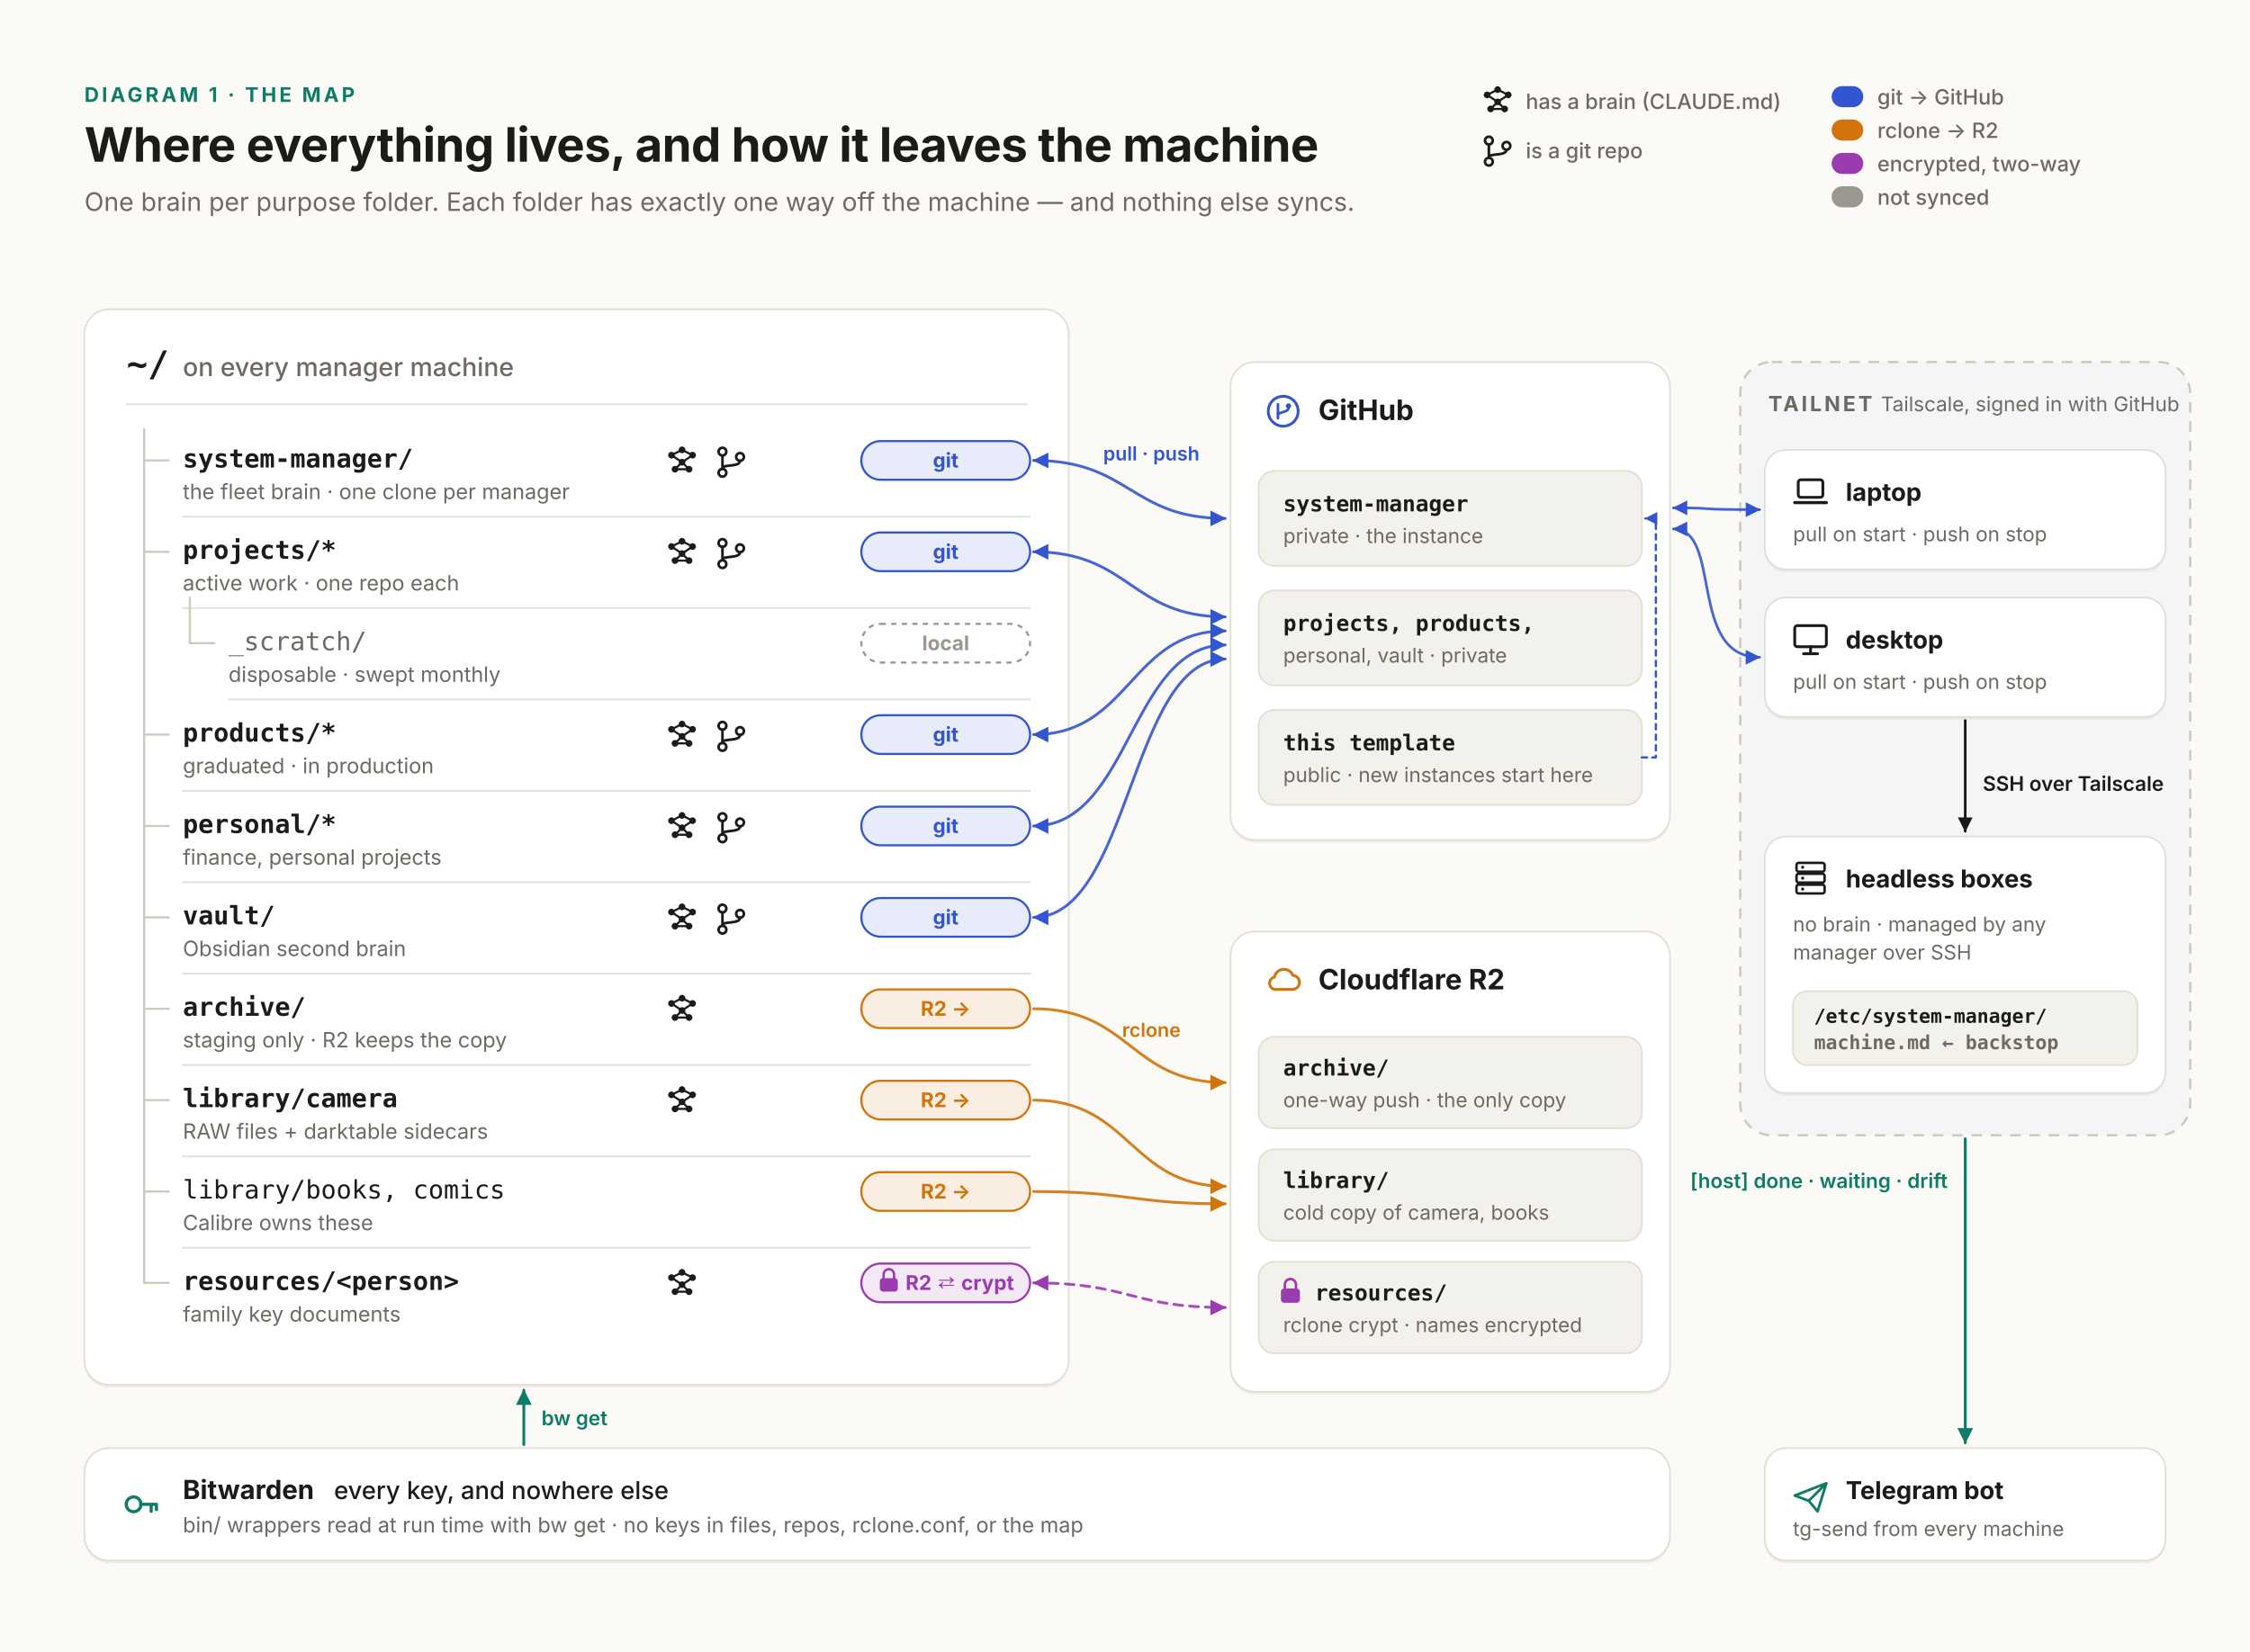
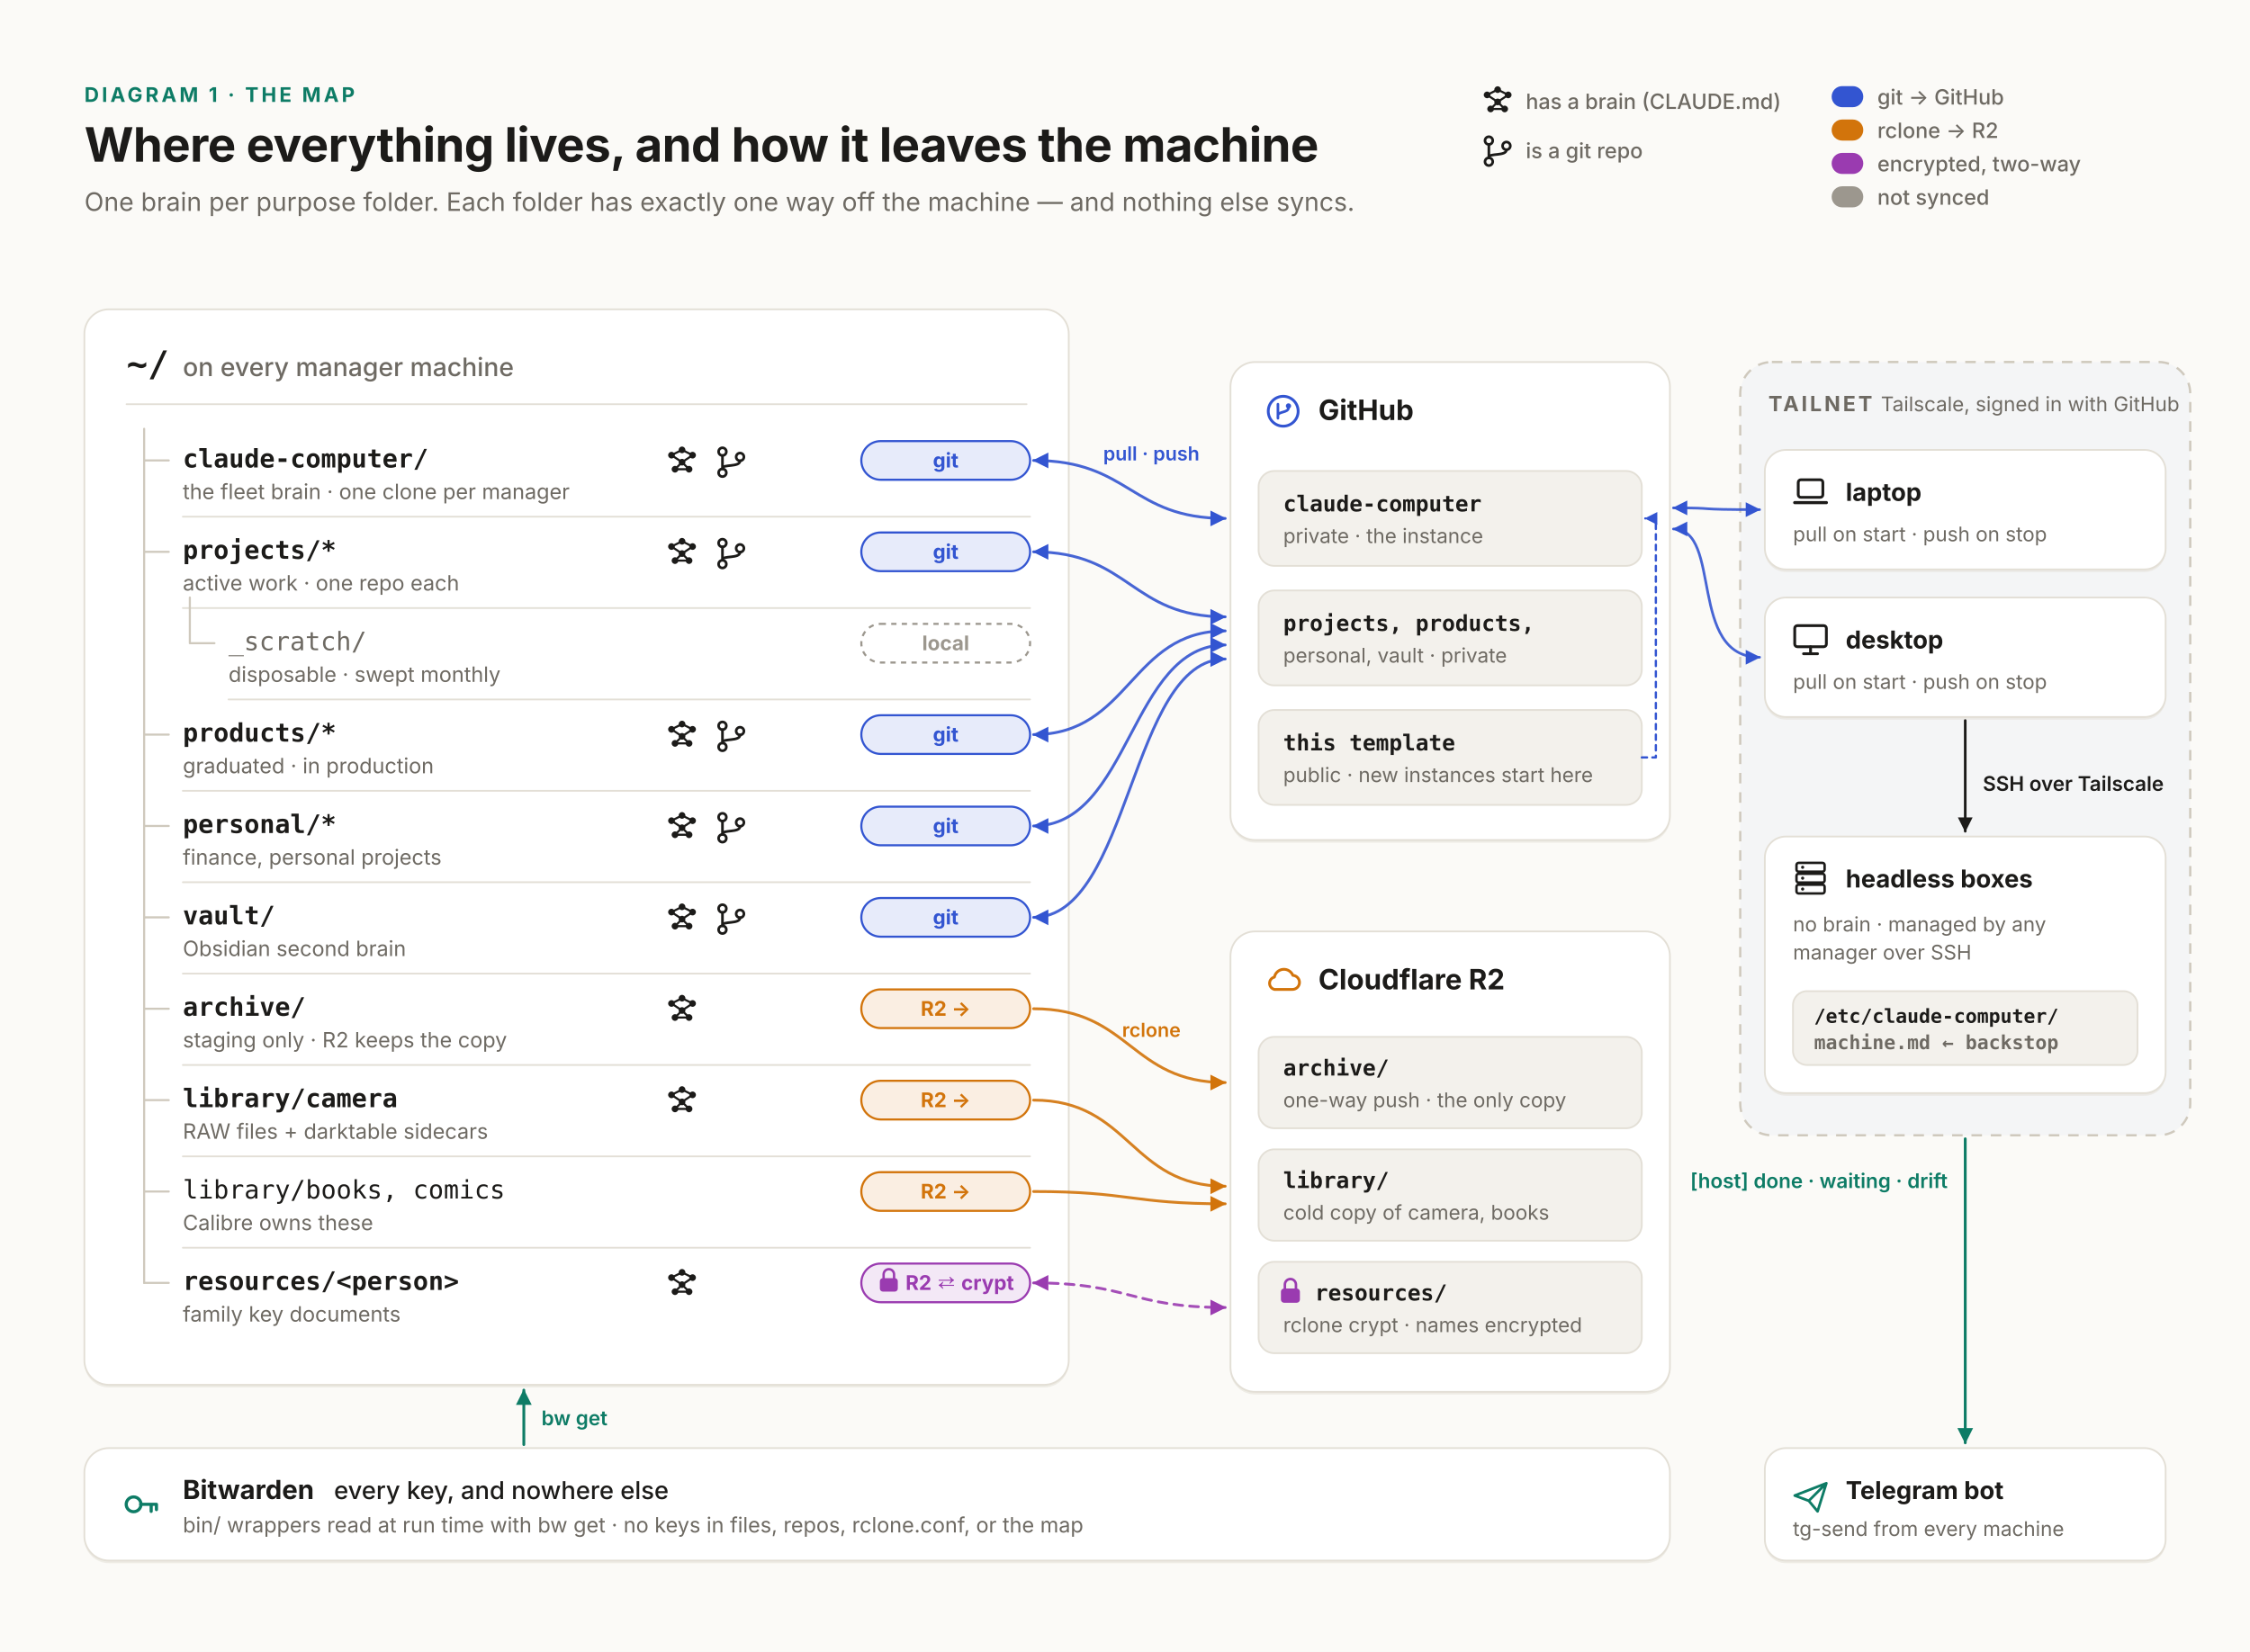
<svg xmlns="http://www.w3.org/2000/svg" viewBox="0 0 1280 940" width="1280" height="940" role="img" aria-labelledby="t d" font-family="Inter, -apple-system, BlinkMacSystemFont, 'Segoe UI', Helvetica, Arial, sans-serif">
  <defs>
    <marker id="m0E7C66" viewBox="0 0 10 10" refX="8.5" refY="5" markerWidth="7" markerHeight="7" orient="auto-start-reverse">
      <path d="M1,1 L9,5 L1,9 z" fill="#0E7C66" />
    </marker>
    <marker id="m1C1B19" viewBox="0 0 10 10" refX="8.5" refY="5" markerWidth="7" markerHeight="7" orient="auto-start-reverse">
      <path d="M1,1 L9,5 L1,9 z" fill="#1C1B19" />
    </marker>
    <marker id="m3355D1" viewBox="0 0 10 10" refX="8.5" refY="5" markerWidth="7" markerHeight="7" orient="auto-start-reverse">
      <path d="M1,1 L9,5 L1,9 z" fill="#3355D1" />
    </marker>
    <marker id="m9A3BB0" viewBox="0 0 10 10" refX="8.5" refY="5" markerWidth="7" markerHeight="7" orient="auto-start-reverse">
      <path d="M1,1 L9,5 L1,9 z" fill="#9A3BB0" />
    </marker>
    <marker id="mD2740B" viewBox="0 0 10 10" refX="8.5" refY="5" markerWidth="7" markerHeight="7" orient="auto-start-reverse">
      <path d="M1,1 L9,5 L1,9 z" fill="#D2740B" />
    </marker>
    <pattern id="hatch" width="8" height="8" patternUnits="userSpaceOnUse" patternTransform="rotate(45)">
      <line x1="0" y1="0" x2="0" y2="8" stroke="#E3DFD6" stroke-width="3" />
    </pattern>
  </defs>
  <rect width="1280" height="940" fill="#FBFAF7" />
  <text x="48" y="58" font-size="11.5" font-weight="700" fill="#0E7C66" text-anchor="start" letter-spacing="0.14em">DIAGRAM 1 · THE MAP</text>
  <text x="48" y="92" font-size="27" font-weight="650" fill="#1C1B19" text-anchor="start" letter-spacing="-0.01em">Where everything lives, and how it leaves the machine</text>
  <text x="48" y="120" font-size="14.5" font-weight="400" fill="#6E6A63" text-anchor="start">One brain per purpose folder. Each folder has exactly one way off the machine — and nothing else syncs.</text>
  <line x1="846" y1="54" x2="852" y2="51" stroke="#1C1B19" stroke-width="1.2" stroke-linecap="round" />
  <line x1="852" y1="51" x2="858" y2="54" stroke="#1C1B19" stroke-width="1.2" stroke-linecap="round" />
  <line x1="846" y1="54" x2="852" y2="58" stroke="#1C1B19" stroke-width="1.2" stroke-linecap="round" />
  <line x1="858" y1="54" x2="852" y2="58" stroke="#1C1B19" stroke-width="1.2" stroke-linecap="round" />
  <line x1="848" y1="62" x2="852" y2="58" stroke="#1C1B19" stroke-width="1.2" stroke-linecap="round" />
  <line x1="856" y1="62" x2="852" y2="58" stroke="#1C1B19" stroke-width="1.2" stroke-linecap="round" />
  <line x1="848" y1="62" x2="856" y2="62" stroke="#1C1B19" stroke-width="1.2" stroke-linecap="round" />
  <circle cx="846" cy="54" r="1.9" fill="#1C1B19" />
  <circle cx="852" cy="51" r="1.9" fill="#1C1B19" />
  <circle cx="858" cy="54" r="1.9" fill="#1C1B19" />
  <circle cx="848" cy="62" r="1.9" fill="#1C1B19" />
  <circle cx="856" cy="62" r="1.9" fill="#1C1B19" />
  <circle cx="852" cy="58" r="1.9" fill="#1C1B19" />
  <text x="868" y="62" font-size="12" font-weight="500" fill="#6E6A63" text-anchor="start">has a brain (CLAUDE.md)</text>
  <circle cx="847" cy="80" r="2.2" fill="none" stroke="#1C1B19" stroke-width="1.5" />
  <circle cx="847" cy="92" r="2.2" fill="none" stroke="#1C1B19" stroke-width="1.5" />
  <circle cx="857" cy="83" r="2.2" fill="none" stroke="#1C1B19" stroke-width="1.5" />
  <path d="M847,82.2 L847,89.8 M857,85.2 C857,89 847,87 847,89.5" fill="none" stroke="#1C1B19" stroke-width="1.5" stroke-linecap="round" stroke-linejoin="round" />
  <text x="868" y="90" font-size="12" font-weight="500" fill="#6E6A63" text-anchor="start">is a git repo</text>
  <rect x="1042" y="49" width="18" height="12" rx="6" fill="#3355D1" />
  <text x="1068" y="59.5" font-size="12" font-weight="500" fill="#6E6A63" text-anchor="start">git → GitHub</text>
  <rect x="1042" y="68" width="18" height="12" rx="6" fill="#D2740B" />
  <text x="1068" y="78.5" font-size="12" font-weight="500" fill="#6E6A63" text-anchor="start">rclone → R2</text>
  <rect x="1042" y="87" width="18" height="12" rx="6" fill="#9A3BB0" />
  <text x="1068" y="97.5" font-size="12" font-weight="500" fill="#6E6A63" text-anchor="start">encrypted, two-way</text>
  <rect x="1042" y="106" width="18" height="12" rx="6" fill="#9C978E" />
  <text x="1068" y="116.5" font-size="12" font-weight="500" fill="#6E6A63" text-anchor="start">not synced</text>
  <rect x="48" y="177.5" width="560" height="612" rx="14" fill="#E3DFD6" fill-opacity="0.55" />
  <rect x="48" y="176" width="560" height="612" rx="14" fill="#FFFFFF" stroke="#E3DFD6" stroke-width="1" />
  <text x="72" y="214" font-size="20" font-weight="700" fill="#1C1B19" text-anchor="start" font-family="ui-monospace, 'SF Mono', SFMono-Regular, Menlo, Consolas, monospace">~/</text>
  <text x="104" y="214" font-size="14.5" font-weight="500" fill="#6E6A63" text-anchor="start">on every manager machine</text>
  <line x1="72" y1="230" x2="584" y2="230" stroke="#E3DFD6" stroke-width="1" stroke-linecap="round" />
  <line x1="82" y1="244" x2="82" y2="730" stroke="#CFC9BD" stroke-width="1.2" stroke-linecap="round" />
  <line x1="82" y1="262" x2="96" y2="262" stroke="#CFC9BD" stroke-width="1.2" stroke-linecap="round" />
-   <text x="104" y="266" font-size="14.5" font-weight="650" fill="#1C1B19" text-anchor="start" font-family="ui-monospace, 'SF Mono', SFMono-Regular, Menlo, Consolas, monospace">system-manager/</text>
+   <text x="104" y="266" font-size="14.5" font-weight="650" fill="#1C1B19" text-anchor="start" font-family="ui-monospace, 'SF Mono', SFMono-Regular, Menlo, Consolas, monospace">claude-computer/</text>
  <text x="104" y="284" font-size="12" font-weight="400" fill="#6E6A63" text-anchor="start">the fleet brain · one clone per manager</text>
  <line x1="382" y1="259" x2="388" y2="256" stroke="#1C1B19" stroke-width="1.2" stroke-linecap="round" />
  <line x1="388" y1="256" x2="394" y2="259" stroke="#1C1B19" stroke-width="1.2" stroke-linecap="round" />
  <line x1="382" y1="259" x2="388" y2="263" stroke="#1C1B19" stroke-width="1.2" stroke-linecap="round" />
  <line x1="394" y1="259" x2="388" y2="263" stroke="#1C1B19" stroke-width="1.2" stroke-linecap="round" />
  <line x1="384" y1="267" x2="388" y2="263" stroke="#1C1B19" stroke-width="1.2" stroke-linecap="round" />
  <line x1="392" y1="267" x2="388" y2="263" stroke="#1C1B19" stroke-width="1.2" stroke-linecap="round" />
  <line x1="384" y1="267" x2="392" y2="267" stroke="#1C1B19" stroke-width="1.2" stroke-linecap="round" />
  <circle cx="382" cy="259" r="1.9" fill="#1C1B19" />
  <circle cx="388" cy="256" r="1.9" fill="#1C1B19" />
  <circle cx="394" cy="259" r="1.9" fill="#1C1B19" />
  <circle cx="384" cy="267" r="1.9" fill="#1C1B19" />
  <circle cx="392" cy="267" r="1.9" fill="#1C1B19" />
  <circle cx="388" cy="263" r="1.9" fill="#1C1B19" />
  <circle cx="411" cy="257" r="2.2" fill="none" stroke="#1C1B19" stroke-width="1.5" />
  <circle cx="411" cy="269" r="2.2" fill="none" stroke="#1C1B19" stroke-width="1.5" />
  <circle cx="421" cy="260" r="2.2" fill="none" stroke="#1C1B19" stroke-width="1.5" />
  <path d="M411,259.2 L411,266.8 M421,262.2 C421,266 411,264 411,266.5" fill="none" stroke="#1C1B19" stroke-width="1.5" stroke-linecap="round" stroke-linejoin="round" />
  <rect x="490" y="251" width="96" height="22" rx="11" fill="#3355D1" stroke="#3355D1" stroke-width="1.2" fill-opacity="0.12" />
  <text x="538.0" y="266" font-size="11.5" font-weight="650" fill="#3355D1" text-anchor="middle">git</text>
  <line x1="104" y1="294" x2="586" y2="294" stroke="#E3DFD6" stroke-width="1" stroke-linecap="round" />
  <line x1="82" y1="314" x2="96" y2="314" stroke="#CFC9BD" stroke-width="1.2" stroke-linecap="round" />
  <text x="104" y="318" font-size="14.5" font-weight="650" fill="#1C1B19" text-anchor="start" font-family="ui-monospace, 'SF Mono', SFMono-Regular, Menlo, Consolas, monospace">projects/*</text>
  <text x="104" y="336" font-size="12" font-weight="400" fill="#6E6A63" text-anchor="start">active work · one repo each</text>
  <line x1="382" y1="311" x2="388" y2="308" stroke="#1C1B19" stroke-width="1.2" stroke-linecap="round" />
  <line x1="388" y1="308" x2="394" y2="311" stroke="#1C1B19" stroke-width="1.2" stroke-linecap="round" />
  <line x1="382" y1="311" x2="388" y2="315" stroke="#1C1B19" stroke-width="1.2" stroke-linecap="round" />
  <line x1="394" y1="311" x2="388" y2="315" stroke="#1C1B19" stroke-width="1.2" stroke-linecap="round" />
  <line x1="384" y1="319" x2="388" y2="315" stroke="#1C1B19" stroke-width="1.2" stroke-linecap="round" />
  <line x1="392" y1="319" x2="388" y2="315" stroke="#1C1B19" stroke-width="1.2" stroke-linecap="round" />
  <line x1="384" y1="319" x2="392" y2="319" stroke="#1C1B19" stroke-width="1.2" stroke-linecap="round" />
  <circle cx="382" cy="311" r="1.9" fill="#1C1B19" />
  <circle cx="388" cy="308" r="1.9" fill="#1C1B19" />
  <circle cx="394" cy="311" r="1.9" fill="#1C1B19" />
  <circle cx="384" cy="319" r="1.9" fill="#1C1B19" />
  <circle cx="392" cy="319" r="1.9" fill="#1C1B19" />
  <circle cx="388" cy="315" r="1.9" fill="#1C1B19" />
  <circle cx="411" cy="309" r="2.2" fill="none" stroke="#1C1B19" stroke-width="1.5" />
  <circle cx="411" cy="321" r="2.2" fill="none" stroke="#1C1B19" stroke-width="1.5" />
  <circle cx="421" cy="312" r="2.2" fill="none" stroke="#1C1B19" stroke-width="1.5" />
  <path d="M411,311.2 L411,318.8 M421,314.2 C421,318 411,316 411,318.5" fill="none" stroke="#1C1B19" stroke-width="1.5" stroke-linecap="round" stroke-linejoin="round" />
  <rect x="490" y="303" width="96" height="22" rx="11" fill="#3355D1" stroke="#3355D1" stroke-width="1.2" fill-opacity="0.12" />
  <text x="538.0" y="318" font-size="11.5" font-weight="650" fill="#3355D1" text-anchor="middle">git</text>
  <line x1="104" y1="346" x2="586" y2="346" stroke="#E3DFD6" stroke-width="1" stroke-linecap="round" />
  <path d="M108,340 L108,366 L122,366" fill="none" stroke="#CFC9BD" stroke-width="1.2" stroke-linecap="round" stroke-linejoin="round" />
  <text x="130" y="370" font-size="14.5" font-weight="500" fill="#6E6A63" text-anchor="start" font-family="ui-monospace, 'SF Mono', SFMono-Regular, Menlo, Consolas, monospace">_scratch/</text>
  <text x="130" y="388" font-size="12" font-weight="400" fill="#6E6A63" text-anchor="start">disposable · swept monthly</text>
  <rect x="490" y="355" width="96" height="22" rx="11" fill="#9C978E" stroke="#9C978E" stroke-width="1.2" stroke-dasharray="3 3" fill-opacity="0.0" />
  <text x="538.0" y="370" font-size="11.5" font-weight="650" fill="#9C978E" text-anchor="middle">local</text>
  <line x1="130" y1="398" x2="586" y2="398" stroke="#E3DFD6" stroke-width="1" stroke-linecap="round" />
  <line x1="82" y1="418" x2="96" y2="418" stroke="#CFC9BD" stroke-width="1.2" stroke-linecap="round" />
  <text x="104" y="422" font-size="14.5" font-weight="650" fill="#1C1B19" text-anchor="start" font-family="ui-monospace, 'SF Mono', SFMono-Regular, Menlo, Consolas, monospace">products/*</text>
  <text x="104" y="440" font-size="12" font-weight="400" fill="#6E6A63" text-anchor="start">graduated · in production</text>
  <line x1="382" y1="415" x2="388" y2="412" stroke="#1C1B19" stroke-width="1.2" stroke-linecap="round" />
  <line x1="388" y1="412" x2="394" y2="415" stroke="#1C1B19" stroke-width="1.2" stroke-linecap="round" />
  <line x1="382" y1="415" x2="388" y2="419" stroke="#1C1B19" stroke-width="1.2" stroke-linecap="round" />
  <line x1="394" y1="415" x2="388" y2="419" stroke="#1C1B19" stroke-width="1.2" stroke-linecap="round" />
  <line x1="384" y1="423" x2="388" y2="419" stroke="#1C1B19" stroke-width="1.2" stroke-linecap="round" />
  <line x1="392" y1="423" x2="388" y2="419" stroke="#1C1B19" stroke-width="1.2" stroke-linecap="round" />
  <line x1="384" y1="423" x2="392" y2="423" stroke="#1C1B19" stroke-width="1.2" stroke-linecap="round" />
  <circle cx="382" cy="415" r="1.9" fill="#1C1B19" />
  <circle cx="388" cy="412" r="1.9" fill="#1C1B19" />
  <circle cx="394" cy="415" r="1.9" fill="#1C1B19" />
  <circle cx="384" cy="423" r="1.9" fill="#1C1B19" />
  <circle cx="392" cy="423" r="1.9" fill="#1C1B19" />
  <circle cx="388" cy="419" r="1.9" fill="#1C1B19" />
  <circle cx="411" cy="413" r="2.2" fill="none" stroke="#1C1B19" stroke-width="1.5" />
  <circle cx="411" cy="425" r="2.2" fill="none" stroke="#1C1B19" stroke-width="1.5" />
  <circle cx="421" cy="416" r="2.2" fill="none" stroke="#1C1B19" stroke-width="1.5" />
  <path d="M411,415.2 L411,422.8 M421,418.2 C421,422 411,420 411,422.5" fill="none" stroke="#1C1B19" stroke-width="1.5" stroke-linecap="round" stroke-linejoin="round" />
  <rect x="490" y="407" width="96" height="22" rx="11" fill="#3355D1" stroke="#3355D1" stroke-width="1.2" fill-opacity="0.12" />
  <text x="538.0" y="422" font-size="11.5" font-weight="650" fill="#3355D1" text-anchor="middle">git</text>
  <line x1="104" y1="450" x2="586" y2="450" stroke="#E3DFD6" stroke-width="1" stroke-linecap="round" />
  <line x1="82" y1="470" x2="96" y2="470" stroke="#CFC9BD" stroke-width="1.2" stroke-linecap="round" />
  <text x="104" y="474" font-size="14.5" font-weight="650" fill="#1C1B19" text-anchor="start" font-family="ui-monospace, 'SF Mono', SFMono-Regular, Menlo, Consolas, monospace">personal/*</text>
  <text x="104" y="492" font-size="12" font-weight="400" fill="#6E6A63" text-anchor="start">finance, personal projects</text>
  <line x1="382" y1="467" x2="388" y2="464" stroke="#1C1B19" stroke-width="1.2" stroke-linecap="round" />
  <line x1="388" y1="464" x2="394" y2="467" stroke="#1C1B19" stroke-width="1.2" stroke-linecap="round" />
  <line x1="382" y1="467" x2="388" y2="471" stroke="#1C1B19" stroke-width="1.2" stroke-linecap="round" />
  <line x1="394" y1="467" x2="388" y2="471" stroke="#1C1B19" stroke-width="1.2" stroke-linecap="round" />
  <line x1="384" y1="475" x2="388" y2="471" stroke="#1C1B19" stroke-width="1.2" stroke-linecap="round" />
  <line x1="392" y1="475" x2="388" y2="471" stroke="#1C1B19" stroke-width="1.2" stroke-linecap="round" />
  <line x1="384" y1="475" x2="392" y2="475" stroke="#1C1B19" stroke-width="1.2" stroke-linecap="round" />
  <circle cx="382" cy="467" r="1.9" fill="#1C1B19" />
  <circle cx="388" cy="464" r="1.9" fill="#1C1B19" />
  <circle cx="394" cy="467" r="1.9" fill="#1C1B19" />
  <circle cx="384" cy="475" r="1.9" fill="#1C1B19" />
  <circle cx="392" cy="475" r="1.9" fill="#1C1B19" />
  <circle cx="388" cy="471" r="1.9" fill="#1C1B19" />
  <circle cx="411" cy="465" r="2.2" fill="none" stroke="#1C1B19" stroke-width="1.5" />
  <circle cx="411" cy="477" r="2.2" fill="none" stroke="#1C1B19" stroke-width="1.5" />
  <circle cx="421" cy="468" r="2.2" fill="none" stroke="#1C1B19" stroke-width="1.5" />
  <path d="M411,467.2 L411,474.8 M421,470.2 C421,474 411,472 411,474.5" fill="none" stroke="#1C1B19" stroke-width="1.5" stroke-linecap="round" stroke-linejoin="round" />
  <rect x="490" y="459" width="96" height="22" rx="11" fill="#3355D1" stroke="#3355D1" stroke-width="1.2" fill-opacity="0.12" />
  <text x="538.0" y="474" font-size="11.5" font-weight="650" fill="#3355D1" text-anchor="middle">git</text>
  <line x1="104" y1="502" x2="586" y2="502" stroke="#E3DFD6" stroke-width="1" stroke-linecap="round" />
  <line x1="82" y1="522" x2="96" y2="522" stroke="#CFC9BD" stroke-width="1.2" stroke-linecap="round" />
  <text x="104" y="526" font-size="14.5" font-weight="650" fill="#1C1B19" text-anchor="start" font-family="ui-monospace, 'SF Mono', SFMono-Regular, Menlo, Consolas, monospace">vault/</text>
  <text x="104" y="544" font-size="12" font-weight="400" fill="#6E6A63" text-anchor="start">Obsidian second brain</text>
  <line x1="382" y1="519" x2="388" y2="516" stroke="#1C1B19" stroke-width="1.2" stroke-linecap="round" />
  <line x1="388" y1="516" x2="394" y2="519" stroke="#1C1B19" stroke-width="1.2" stroke-linecap="round" />
  <line x1="382" y1="519" x2="388" y2="523" stroke="#1C1B19" stroke-width="1.2" stroke-linecap="round" />
  <line x1="394" y1="519" x2="388" y2="523" stroke="#1C1B19" stroke-width="1.2" stroke-linecap="round" />
  <line x1="384" y1="527" x2="388" y2="523" stroke="#1C1B19" stroke-width="1.2" stroke-linecap="round" />
  <line x1="392" y1="527" x2="388" y2="523" stroke="#1C1B19" stroke-width="1.2" stroke-linecap="round" />
  <line x1="384" y1="527" x2="392" y2="527" stroke="#1C1B19" stroke-width="1.2" stroke-linecap="round" />
  <circle cx="382" cy="519" r="1.9" fill="#1C1B19" />
  <circle cx="388" cy="516" r="1.9" fill="#1C1B19" />
  <circle cx="394" cy="519" r="1.9" fill="#1C1B19" />
  <circle cx="384" cy="527" r="1.9" fill="#1C1B19" />
  <circle cx="392" cy="527" r="1.9" fill="#1C1B19" />
  <circle cx="388" cy="523" r="1.9" fill="#1C1B19" />
  <circle cx="411" cy="517" r="2.2" fill="none" stroke="#1C1B19" stroke-width="1.5" />
  <circle cx="411" cy="529" r="2.2" fill="none" stroke="#1C1B19" stroke-width="1.5" />
  <circle cx="421" cy="520" r="2.2" fill="none" stroke="#1C1B19" stroke-width="1.5" />
  <path d="M411,519.2 L411,526.8 M421,522.2 C421,526 411,524 411,526.5" fill="none" stroke="#1C1B19" stroke-width="1.5" stroke-linecap="round" stroke-linejoin="round" />
  <rect x="490" y="511" width="96" height="22" rx="11" fill="#3355D1" stroke="#3355D1" stroke-width="1.2" fill-opacity="0.12" />
  <text x="538.0" y="526" font-size="11.5" font-weight="650" fill="#3355D1" text-anchor="middle">git</text>
  <line x1="104" y1="554" x2="586" y2="554" stroke="#E3DFD6" stroke-width="1" stroke-linecap="round" />
  <line x1="82" y1="574" x2="96" y2="574" stroke="#CFC9BD" stroke-width="1.2" stroke-linecap="round" />
  <text x="104" y="578" font-size="14.5" font-weight="650" fill="#1C1B19" text-anchor="start" font-family="ui-monospace, 'SF Mono', SFMono-Regular, Menlo, Consolas, monospace">archive/</text>
  <text x="104" y="596" font-size="12" font-weight="400" fill="#6E6A63" text-anchor="start">staging only · R2 keeps the copy</text>
  <line x1="382" y1="571" x2="388" y2="568" stroke="#1C1B19" stroke-width="1.2" stroke-linecap="round" />
  <line x1="388" y1="568" x2="394" y2="571" stroke="#1C1B19" stroke-width="1.2" stroke-linecap="round" />
  <line x1="382" y1="571" x2="388" y2="575" stroke="#1C1B19" stroke-width="1.2" stroke-linecap="round" />
  <line x1="394" y1="571" x2="388" y2="575" stroke="#1C1B19" stroke-width="1.2" stroke-linecap="round" />
  <line x1="384" y1="579" x2="388" y2="575" stroke="#1C1B19" stroke-width="1.2" stroke-linecap="round" />
  <line x1="392" y1="579" x2="388" y2="575" stroke="#1C1B19" stroke-width="1.2" stroke-linecap="round" />
  <line x1="384" y1="579" x2="392" y2="579" stroke="#1C1B19" stroke-width="1.2" stroke-linecap="round" />
  <circle cx="382" cy="571" r="1.9" fill="#1C1B19" />
  <circle cx="388" cy="568" r="1.9" fill="#1C1B19" />
  <circle cx="394" cy="571" r="1.9" fill="#1C1B19" />
  <circle cx="384" cy="579" r="1.9" fill="#1C1B19" />
  <circle cx="392" cy="579" r="1.9" fill="#1C1B19" />
  <circle cx="388" cy="575" r="1.9" fill="#1C1B19" />
  <rect x="490" y="563" width="96" height="22" rx="11" fill="#D2740B" stroke="#D2740B" stroke-width="1.2" fill-opacity="0.12" />
  <text x="538.0" y="578" font-size="11.5" font-weight="650" fill="#D2740B" text-anchor="middle">R2 →</text>
  <line x1="104" y1="606" x2="586" y2="606" stroke="#E3DFD6" stroke-width="1" stroke-linecap="round" />
  <line x1="82" y1="626" x2="96" y2="626" stroke="#CFC9BD" stroke-width="1.2" stroke-linecap="round" />
  <text x="104" y="630" font-size="14.5" font-weight="650" fill="#1C1B19" text-anchor="start" font-family="ui-monospace, 'SF Mono', SFMono-Regular, Menlo, Consolas, monospace">library/camera</text>
  <text x="104" y="648" font-size="12" font-weight="400" fill="#6E6A63" text-anchor="start">RAW files + darktable sidecars</text>
  <line x1="382" y1="623" x2="388" y2="620" stroke="#1C1B19" stroke-width="1.2" stroke-linecap="round" />
  <line x1="388" y1="620" x2="394" y2="623" stroke="#1C1B19" stroke-width="1.2" stroke-linecap="round" />
  <line x1="382" y1="623" x2="388" y2="627" stroke="#1C1B19" stroke-width="1.2" stroke-linecap="round" />
  <line x1="394" y1="623" x2="388" y2="627" stroke="#1C1B19" stroke-width="1.2" stroke-linecap="round" />
  <line x1="384" y1="631" x2="388" y2="627" stroke="#1C1B19" stroke-width="1.2" stroke-linecap="round" />
  <line x1="392" y1="631" x2="388" y2="627" stroke="#1C1B19" stroke-width="1.2" stroke-linecap="round" />
  <line x1="384" y1="631" x2="392" y2="631" stroke="#1C1B19" stroke-width="1.2" stroke-linecap="round" />
  <circle cx="382" cy="623" r="1.9" fill="#1C1B19" />
  <circle cx="388" cy="620" r="1.9" fill="#1C1B19" />
  <circle cx="394" cy="623" r="1.9" fill="#1C1B19" />
  <circle cx="384" cy="631" r="1.9" fill="#1C1B19" />
  <circle cx="392" cy="631" r="1.9" fill="#1C1B19" />
  <circle cx="388" cy="627" r="1.9" fill="#1C1B19" />
  <rect x="490" y="615" width="96" height="22" rx="11" fill="#D2740B" stroke="#D2740B" stroke-width="1.2" fill-opacity="0.12" />
  <text x="538.0" y="630" font-size="11.5" font-weight="650" fill="#D2740B" text-anchor="middle">R2 →</text>
  <line x1="104" y1="658" x2="586" y2="658" stroke="#E3DFD6" stroke-width="1" stroke-linecap="round" />
  <line x1="82" y1="678" x2="96" y2="678" stroke="#CFC9BD" stroke-width="1.2" stroke-linecap="round" />
  <text x="104" y="682" font-size="14.5" font-weight="500" fill="#1C1B19" text-anchor="start" font-family="ui-monospace, 'SF Mono', SFMono-Regular, Menlo, Consolas, monospace">library/books, comics</text>
  <text x="104" y="700" font-size="12" font-weight="400" fill="#6E6A63" text-anchor="start">Calibre owns these</text>
  <rect x="490" y="667" width="96" height="22" rx="11" fill="#D2740B" stroke="#D2740B" stroke-width="1.2" fill-opacity="0.12" />
  <text x="538.0" y="682" font-size="11.5" font-weight="650" fill="#D2740B" text-anchor="middle">R2 →</text>
  <line x1="104" y1="710" x2="586" y2="710" stroke="#E3DFD6" stroke-width="1" stroke-linecap="round" />
  <line x1="82" y1="730" x2="96" y2="730" stroke="#CFC9BD" stroke-width="1.2" stroke-linecap="round" />
  <text x="104" y="734" font-size="14.5" font-weight="650" fill="#1C1B19" text-anchor="start" font-family="ui-monospace, 'SF Mono', SFMono-Regular, Menlo, Consolas, monospace">resources/&lt;person&gt;</text>
  <text x="104" y="752" font-size="12" font-weight="400" fill="#6E6A63" text-anchor="start">family key documents</text>
  <line x1="382" y1="727" x2="388" y2="724" stroke="#1C1B19" stroke-width="1.2" stroke-linecap="round" />
  <line x1="388" y1="724" x2="394" y2="727" stroke="#1C1B19" stroke-width="1.2" stroke-linecap="round" />
  <line x1="382" y1="727" x2="388" y2="731" stroke="#1C1B19" stroke-width="1.2" stroke-linecap="round" />
  <line x1="394" y1="727" x2="388" y2="731" stroke="#1C1B19" stroke-width="1.2" stroke-linecap="round" />
  <line x1="384" y1="735" x2="388" y2="731" stroke="#1C1B19" stroke-width="1.2" stroke-linecap="round" />
  <line x1="392" y1="735" x2="388" y2="731" stroke="#1C1B19" stroke-width="1.2" stroke-linecap="round" />
  <line x1="384" y1="735" x2="392" y2="735" stroke="#1C1B19" stroke-width="1.2" stroke-linecap="round" />
  <circle cx="382" cy="727" r="1.9" fill="#1C1B19" />
  <circle cx="388" cy="724" r="1.9" fill="#1C1B19" />
  <circle cx="394" cy="727" r="1.9" fill="#1C1B19" />
  <circle cx="384" cy="735" r="1.9" fill="#1C1B19" />
  <circle cx="392" cy="735" r="1.9" fill="#1C1B19" />
  <circle cx="388" cy="731" r="1.9" fill="#1C1B19" />
  <rect x="490" y="719" width="96" height="22" rx="11" fill="#9A3BB0" stroke="#9A3BB0" stroke-width="1.2" fill-opacity="0.12" />
  <rect x="500.55" y="727.3" width="10.2" height="7.65" rx="1.7" fill="#9A3BB0" />
  <path d="M502.675,727.3 L502.675,725.175 A2.975,2.975 0 0 1 508.625,725.175 L508.625,727.3" fill="none" stroke="#9A3BB0" stroke-width="1.36" stroke-linecap="round" stroke-linejoin="round" />
  <text x="546.0" y="734" font-size="11.5" font-weight="650" fill="#9A3BB0" text-anchor="middle">R2 ⇄ crypt</text>
  <rect x="700" y="207.5" width="250" height="272" rx="14" fill="#E3DFD6" fill-opacity="0.55" />
  <rect x="700" y="206" width="250" height="272" rx="14" fill="#FFFFFF" stroke="#E3DFD6" stroke-width="1" />
  <circle cx="730" cy="234" r="8.5" fill="none" stroke="#3355D1" stroke-width="1.6" />
  <path d="M727,230 L727,238 M733,232 C733,235 727,234 727,236.5" fill="none" stroke="#3355D1" stroke-width="1.5" stroke-linecap="round" stroke-linejoin="round" />
  <circle cx="733" cy="231" r="1.5" fill="#3355D1" />
  <text x="750" y="239" font-size="16" font-weight="650" fill="#1C1B19" text-anchor="start">GitHub</text>
  <rect x="716" y="268" width="218" height="54" rx="9" fill="#F3F1EC" stroke="#E3DFD6" stroke-width="1" />
-   <text x="730" y="291" font-size="12.5" font-weight="650" fill="#1C1B19" text-anchor="start" font-family="ui-monospace, 'SF Mono', SFMono-Regular, Menlo, Consolas, monospace">system-manager</text>
+   <text x="730" y="291" font-size="12.5" font-weight="650" fill="#1C1B19" text-anchor="start" font-family="ui-monospace, 'SF Mono', SFMono-Regular, Menlo, Consolas, monospace">claude-computer</text>
  <text x="730" y="309" font-size="11.5" font-weight="400" fill="#6E6A63" text-anchor="start">private · the instance</text>
  <rect x="716" y="336" width="218" height="54" rx="9" fill="#F3F1EC" stroke="#E3DFD6" stroke-width="1" />
  <text x="730" y="359" font-size="12.5" font-weight="650" fill="#1C1B19" text-anchor="start" font-family="ui-monospace, 'SF Mono', SFMono-Regular, Menlo, Consolas, monospace">projects, products,</text>
  <text x="730" y="377" font-size="11.5" font-weight="400" fill="#6E6A63" text-anchor="start">personal, vault · private</text>
  <rect x="716" y="404" width="218" height="54" rx="9" fill="#F3F1EC" stroke="#E3DFD6" stroke-width="1" />
  <text x="730" y="427" font-size="12.5" font-weight="650" fill="#1C1B19" text-anchor="start" font-family="ui-monospace, 'SF Mono', SFMono-Regular, Menlo, Consolas, monospace">this template</text>
  <text x="730" y="445" font-size="11.5" font-weight="400" fill="#6E6A63" text-anchor="start">public · new instances start here</text>
  <path d="M934,431 L942,431 L942,295 L936,295" fill="none" stroke="#3355D1" stroke-width="1.3" stroke-linecap="round" stroke-linejoin="round" stroke-dasharray="3 3" marker-end="url(#m3355D1)" />
  <rect x="700" y="531.5" width="250" height="262" rx="14" fill="#E3DFD6" fill-opacity="0.55" />
  <rect x="700" y="530" width="250" height="262" rx="14" fill="#FFFFFF" stroke="#E3DFD6" stroke-width="1" />
  <path d="M725,563 L735,563 A4,4 0 0 0 735.5,555 A5.5,5.5 0 0 0 725,556 A3.6,3.6 0 0 0 725,563 Z" fill="none" stroke="#D2740B" stroke-width="1.6" stroke-linecap="round" stroke-linejoin="round" />
  <text x="750" y="563" font-size="16" font-weight="650" fill="#1C1B19" text-anchor="start">Cloudflare R2</text>
  <rect x="716" y="590" width="218" height="52" rx="9" fill="#F3F1EC" stroke="#E3DFD6" stroke-width="1" />
  <text x="730" y="612" font-size="12.5" font-weight="650" fill="#1C1B19" text-anchor="start" font-family="ui-monospace, 'SF Mono', SFMono-Regular, Menlo, Consolas, monospace">archive/</text>
  <text x="730" y="630" font-size="11.5" font-weight="400" fill="#6E6A63" text-anchor="start">one-way push · the only copy</text>
  <rect x="716" y="654" width="218" height="52" rx="9" fill="#F3F1EC" stroke="#E3DFD6" stroke-width="1" />
  <text x="730" y="676" font-size="12.5" font-weight="650" fill="#1C1B19" text-anchor="start" font-family="ui-monospace, 'SF Mono', SFMono-Regular, Menlo, Consolas, monospace">library/</text>
  <text x="730" y="694" font-size="11.5" font-weight="400" fill="#6E6A63" text-anchor="start">cold copy of camera, books</text>
  <rect x="716" y="718" width="218" height="52" rx="9" fill="#F3F1EC" stroke="#E3DFD6" stroke-width="1" />
  <rect x="728.7" y="733.2" width="10.8" height="8.1" rx="1.8" fill="#9A3BB0" />
  <path d="M730.95,733.2 L730.95,730.95 A3.15,3.15 0 0 1 737.25,730.95 L737.25,733.2" fill="none" stroke="#9A3BB0" stroke-width="1.44" stroke-linecap="round" stroke-linejoin="round" />
  <text x="748" y="740" font-size="12.5" font-weight="650" fill="#1C1B19" text-anchor="start" font-family="ui-monospace, 'SF Mono', SFMono-Regular, Menlo, Consolas, monospace">resources/</text>
  <text x="730" y="758" font-size="11.5" font-weight="400" fill="#6E6A63" text-anchor="start">rclone crypt · names encrypted</text>
  <path d="M588,262 C643.0,262 643.0,295 697,295" fill="none" stroke="#3355D1" stroke-width="1.6" stroke-linecap="round" stroke-linejoin="round" marker-end="url(#m3355D1)" marker-start="url(#m3355D1)" stroke-opacity="0.9" />
  <path d="M588,314 C643.0,314 643.0,351 697,351" fill="none" stroke="#3355D1" stroke-width="1.6" stroke-linecap="round" stroke-linejoin="round" marker-end="url(#m3355D1)" marker-start="url(#m3355D1)" stroke-opacity="0.9" />
  <path d="M588,418 C643.0,418 643.0,359 697,359" fill="none" stroke="#3355D1" stroke-width="1.6" stroke-linecap="round" stroke-linejoin="round" marker-end="url(#m3355D1)" marker-start="url(#m3355D1)" stroke-opacity="0.9" />
  <path d="M588,470 C643.0,470 643.0,367 697,367" fill="none" stroke="#3355D1" stroke-width="1.6" stroke-linecap="round" stroke-linejoin="round" marker-end="url(#m3355D1)" marker-start="url(#m3355D1)" stroke-opacity="0.9" />
  <path d="M588,522 C643.0,522 643.0,375 697,375" fill="none" stroke="#3355D1" stroke-width="1.6" stroke-linecap="round" stroke-linejoin="round" marker-end="url(#m3355D1)" marker-start="url(#m3355D1)" stroke-opacity="0.9" />
  <path d="M588,574 C643.0,574 643.0,616 697,616" fill="none" stroke="#D2740B" stroke-width="1.6" stroke-linecap="round" stroke-linejoin="round" marker-end="url(#mD2740B)" stroke-opacity="0.9" />
  <path d="M588,626 C643.0,626 643.0,675 697,675" fill="none" stroke="#D2740B" stroke-width="1.6" stroke-linecap="round" stroke-linejoin="round" marker-end="url(#mD2740B)" stroke-opacity="0.9" />
  <path d="M588,678 C643.0,678 643.0,685 697,685" fill="none" stroke="#D2740B" stroke-width="1.6" stroke-linecap="round" stroke-linejoin="round" marker-end="url(#mD2740B)" stroke-opacity="0.9" />
  <path d="M588,730 C643.0,730 643.0,744 697,744" fill="none" stroke="#9A3BB0" stroke-width="1.6" stroke-linecap="round" stroke-linejoin="round" stroke-dasharray="5 4" marker-end="url(#m9A3BB0)" marker-start="url(#m9A3BB0)" stroke-opacity="0.9" />
  <text x="655" y="262" font-size="11" font-weight="600" fill="#3355D1" text-anchor="middle">pull · push</text>
  <text x="655" y="590" font-size="11" font-weight="600" fill="#D2740B" text-anchor="middle">rclone</text>
  <rect x="990" y="206" width="256" height="440" rx="18" fill="#2F5BD3" stroke="#CFC9BD" stroke-width="1.3" stroke-dasharray="6 5" fill-opacity="0.035" />
  <text x="1006" y="234" font-size="12" font-weight="700" fill="#6E6A63" text-anchor="start" letter-spacing="0.12em">TAILNET</text>
  <text x="1070" y="234" font-size="11.5" font-weight="400" fill="#6E6A63" text-anchor="start">Tailscale, signed in with GitHub</text>
  <rect x="1004" y="257.5" width="228" height="68" rx="12" fill="#E3DFD6" fill-opacity="0.55" />
  <rect x="1004" y="256" width="228" height="68" rx="12" fill="#FFFFFF" stroke="#E3DFD6" stroke-width="1" />
  <rect x="1023" y="273" width="14" height="10" rx="1.5" fill="none" stroke="#1C1B19" stroke-width="1.6" />
  <path d="M1021,286 L1039,286" fill="none" stroke="#1C1B19" stroke-width="1.8" stroke-linecap="round" stroke-linejoin="round" />
  <text x="1050" y="285" font-size="14" font-weight="650" fill="#1C1B19" text-anchor="start">laptop</text>
  <text x="1020" y="308" font-size="11.5" font-weight="400" fill="#6E6A63" text-anchor="start">pull on start · push on stop</text>
  <rect x="1004" y="341.5" width="228" height="68" rx="12" fill="#E3DFD6" fill-opacity="0.55" />
  <rect x="1004" y="340" width="228" height="68" rx="12" fill="#FFFFFF" stroke="#E3DFD6" stroke-width="1" />
  <rect x="1021" y="356" width="18" height="12" rx="1.5" fill="none" stroke="#1C1B19" stroke-width="1.6" />
  <path d="M1030,368 L1030,372 M1026,372 L1034,372" fill="none" stroke="#1C1B19" stroke-width="1.6" stroke-linecap="round" stroke-linejoin="round" />
  <text x="1050" y="369" font-size="14" font-weight="650" fill="#1C1B19" text-anchor="start">desktop</text>
  <text x="1020" y="392" font-size="11.5" font-weight="400" fill="#6E6A63" text-anchor="start">pull on start · push on stop</text>
  <path d="M952,289 C980,289 960,290 1001,290" fill="none" stroke="#3355D1" stroke-width="1.5" stroke-linecap="round" stroke-linejoin="round" marker-end="url(#m3355D1)" marker-start="url(#m3355D1)" stroke-opacity="0.9" />
  <path d="M952,301 C980,301 960,374 1001,374" fill="none" stroke="#3355D1" stroke-width="1.5" stroke-linecap="round" stroke-linejoin="round" marker-end="url(#m3355D1)" marker-start="url(#m3355D1)" stroke-opacity="0.9" />
  <rect x="1004" y="477.5" width="228" height="146" rx="12" fill="#E3DFD6" fill-opacity="0.55" />
  <rect x="1004" y="476" width="228" height="146" rx="12" fill="#FFFFFF" stroke="#E3DFD6" stroke-width="1" />
  <rect x="1022" y="491.0" width="16" height="5" rx="1.2" fill="none" stroke="#1C1B19" stroke-width="1.4" />
  <circle cx="1025.5" cy="493.5" r="0.9" fill="#1C1B19" />
  <rect x="1022" y="497.2" width="16" height="5" rx="1.2" fill="none" stroke="#1C1B19" stroke-width="1.4" />
  <circle cx="1025.5" cy="499.7" r="0.9" fill="#1C1B19" />
  <rect x="1022" y="503.4" width="16" height="5" rx="1.2" fill="none" stroke="#1C1B19" stroke-width="1.4" />
  <circle cx="1025.5" cy="505.9" r="0.9" fill="#1C1B19" />
  <text x="1050" y="505" font-size="14" font-weight="650" fill="#1C1B19" text-anchor="start">headless boxes</text>
  <text x="1020" y="530" font-size="11.5" font-weight="400" fill="#6E6A63" text-anchor="start">no brain · managed by any</text>
  <text x="1020" y="546" font-size="11.5" font-weight="400" fill="#6E6A63" text-anchor="start">manager over SSH</text>
  <rect x="1020" y="564" width="196" height="42" rx="8" fill="#F3F1EC" stroke="#E3DFD6" stroke-width="1" />
-   <text x="1032" y="582" font-size="11" font-weight="600" fill="#1C1B19" text-anchor="start" font-family="ui-monospace, 'SF Mono', SFMono-Regular, Menlo, Consolas, monospace">/etc/system-manager/</text>
+   <text x="1032" y="582" font-size="11" font-weight="600" fill="#1C1B19" text-anchor="start" font-family="ui-monospace, 'SF Mono', SFMono-Regular, Menlo, Consolas, monospace">/etc/claude-computer/</text>
  <text x="1032" y="597" font-size="11" font-weight="600" fill="#6E6A63" text-anchor="start" font-family="ui-monospace, 'SF Mono', SFMono-Regular, Menlo, Consolas, monospace">machine.md  ← backstop</text>
  <path d="M1118.0,410 L1118.0,473" fill="none" stroke="#1C1B19" stroke-width="1.5" stroke-linecap="round" stroke-linejoin="round" marker-end="url(#m1C1B19)" />
  <text x="1128.0" y="450" font-size="11.5" font-weight="600" fill="#1C1B19" text-anchor="start">SSH over Tailscale</text>
  <rect x="48" y="825.5" width="902" height="64" rx="14" fill="#E3DFD6" fill-opacity="0.55" />
  <rect x="48" y="824" width="902" height="64" rx="14" fill="#FFFFFF" stroke="#E3DFD6" stroke-width="1" />
  <circle cx="76" cy="856" r="4.2" fill="none" stroke="#0E7C66" stroke-width="1.8" />
  <path d="M80,856 L89,856 M86,856 L86,860 M89,856 L89,859" fill="none" stroke="#0E7C66" stroke-width="1.8" stroke-linecap="round" stroke-linejoin="round" />
  <text x="104" y="853" font-size="15" font-weight="700" fill="#1C1B19" text-anchor="start">Bitwarden</text>
  <text x="190" y="853" font-size="14" font-weight="500" fill="#1C1B19" text-anchor="start">every key, and nowhere else</text>
  <text x="104" y="872" font-size="12" font-weight="400" fill="#6E6A63" text-anchor="start">bin/ wrappers read at run time with bw get · no keys in files, repos, rclone.conf, or the map</text>
  <path d="M298,822 L298,791" fill="none" stroke="#0E7C66" stroke-width="1.6" stroke-linecap="round" stroke-linejoin="round" marker-end="url(#m0E7C66)" />
  <text x="308" y="811" font-size="11.5" font-weight="600" fill="#0E7C66" text-anchor="start">bw get</text>
  <rect x="1004" y="825.5" width="228" height="64" rx="12" fill="#E3DFD6" fill-opacity="0.55" />
  <rect x="1004" y="824" width="228" height="64" rx="12" fill="#FFFFFF" stroke="#E3DFD6" stroke-width="1" />
  <path d="M1021,851 L1039,844 L1034,860 L1029,854 Z M1029,854 L1039,844" fill="none" stroke="#0E7C66" stroke-width="1.5" stroke-linecap="round" stroke-linejoin="round" />
  <text x="1050" y="853" font-size="14" font-weight="650" fill="#1C1B19" text-anchor="start">Telegram bot</text>
  <text x="1020" y="874" font-size="11.5" font-weight="400" fill="#6E6A63" text-anchor="start">tg-send from every machine</text>
  <path d="M1118.0,648 L1118.0,821" fill="none" stroke="#0E7C66" stroke-width="1.6" stroke-linecap="round" stroke-linejoin="round" marker-end="url(#m0E7C66)" />
  <text x="1108.0" y="676" font-size="11.5" font-weight="600" fill="#0E7C66" text-anchor="end">[host] done · waiting · drift</text>
</svg>
